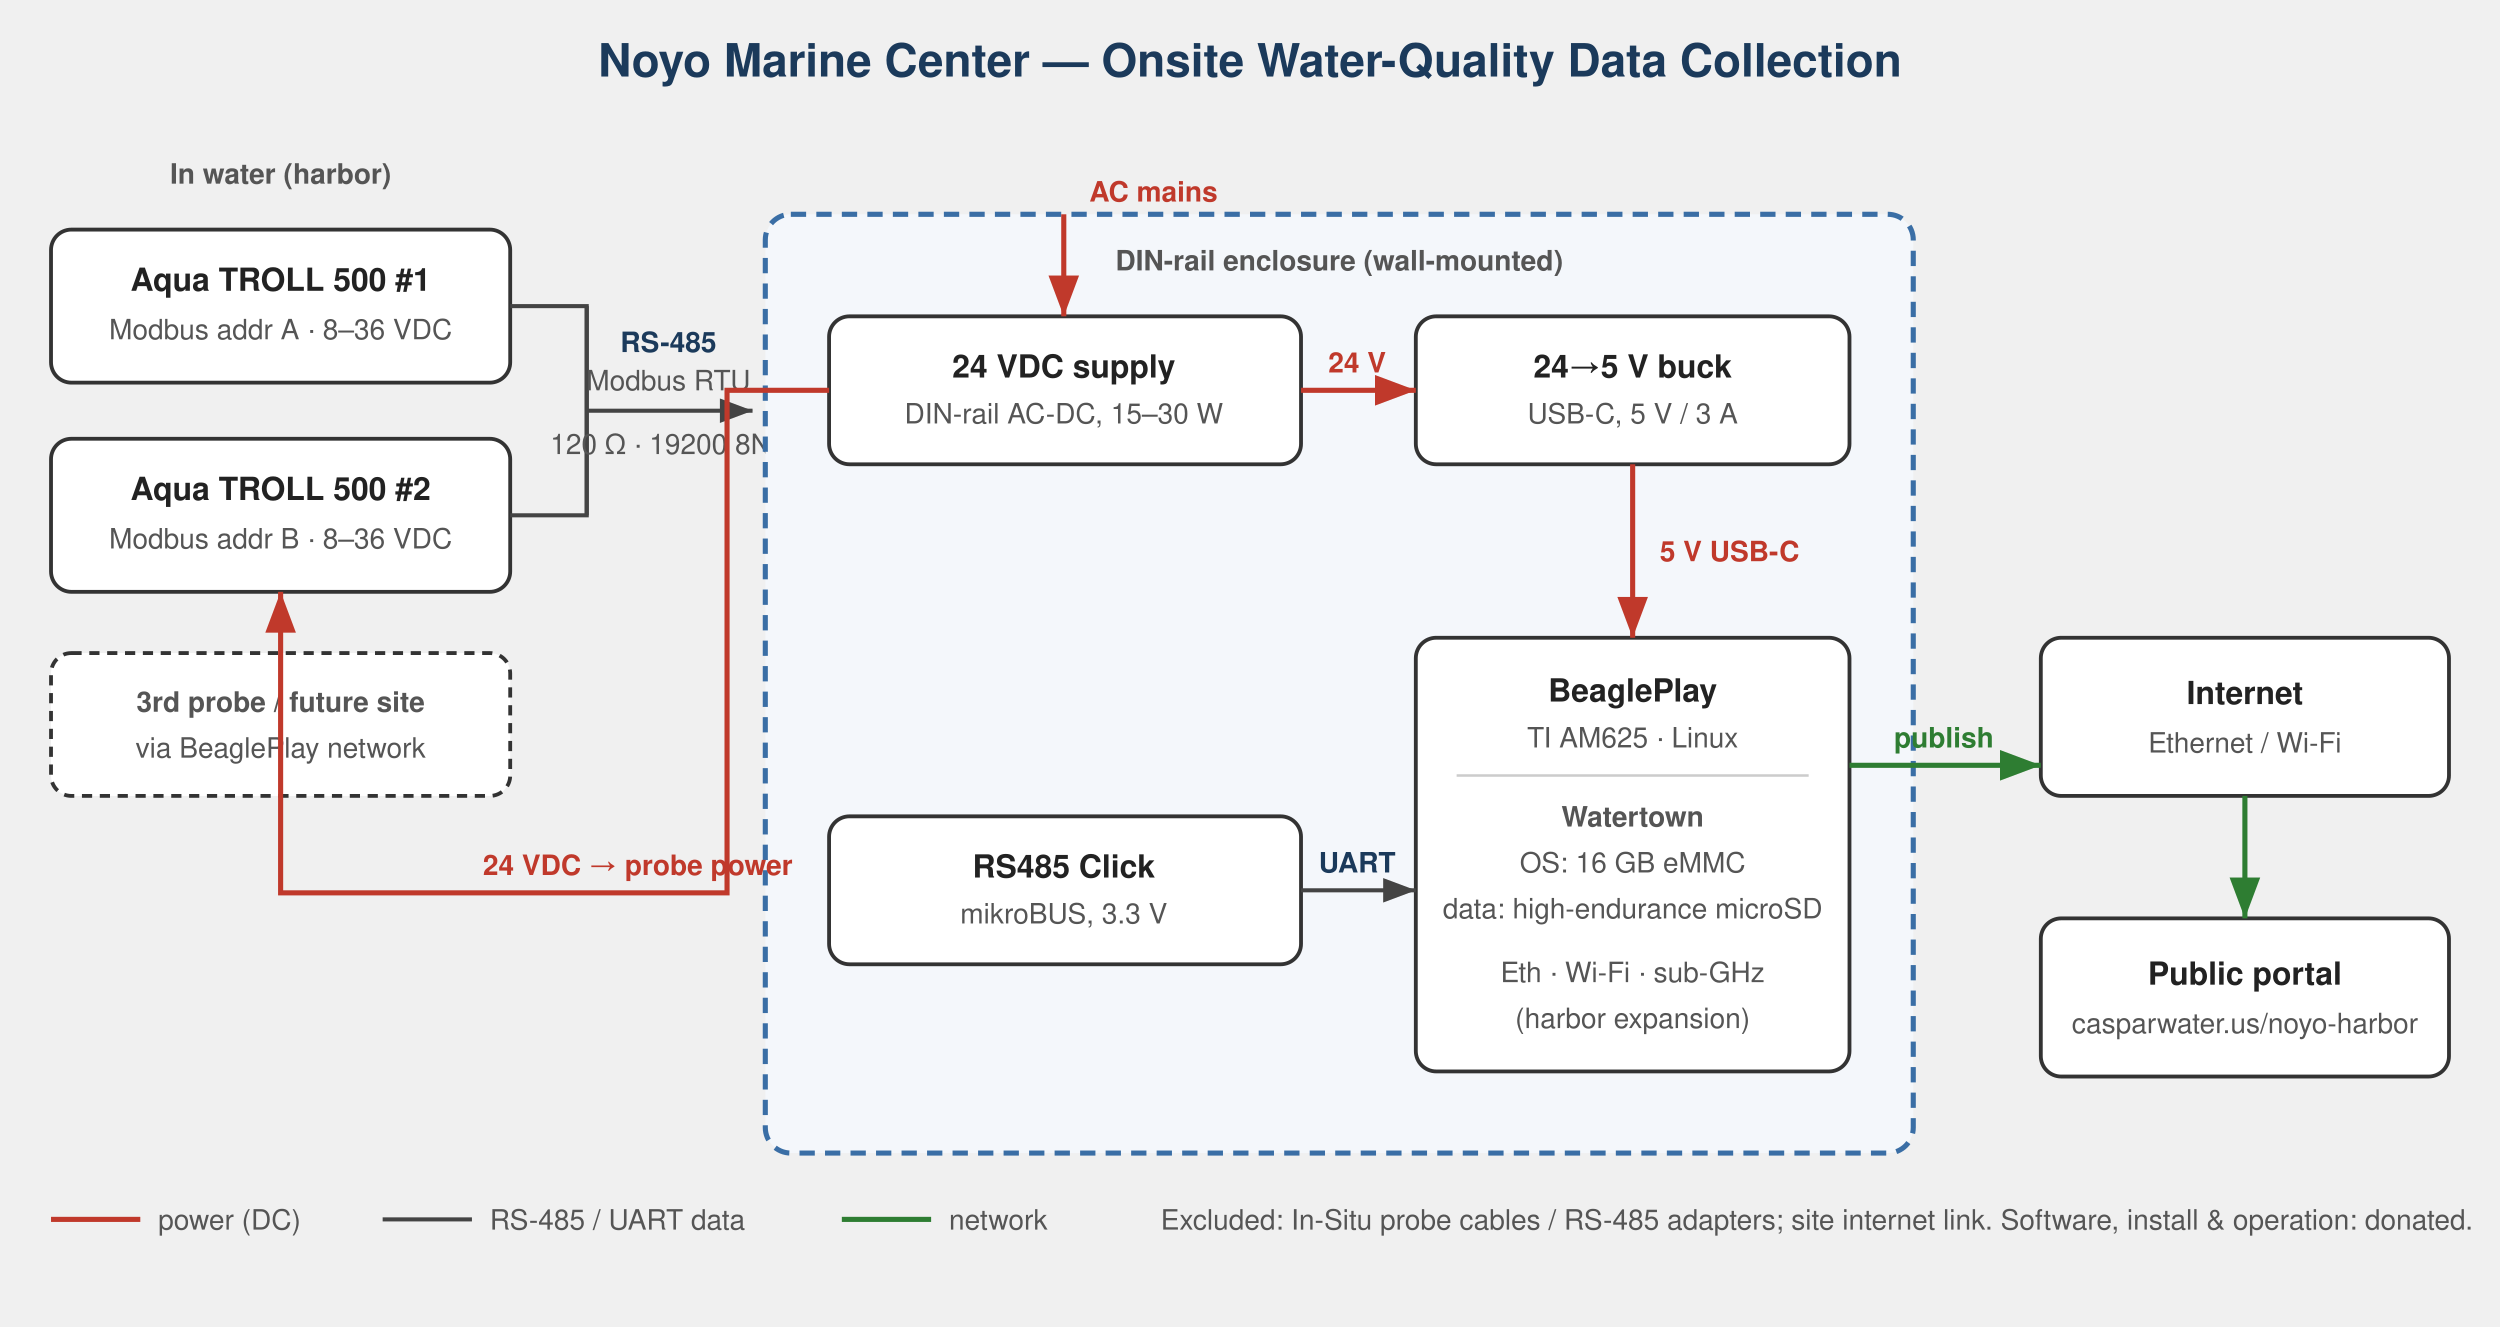
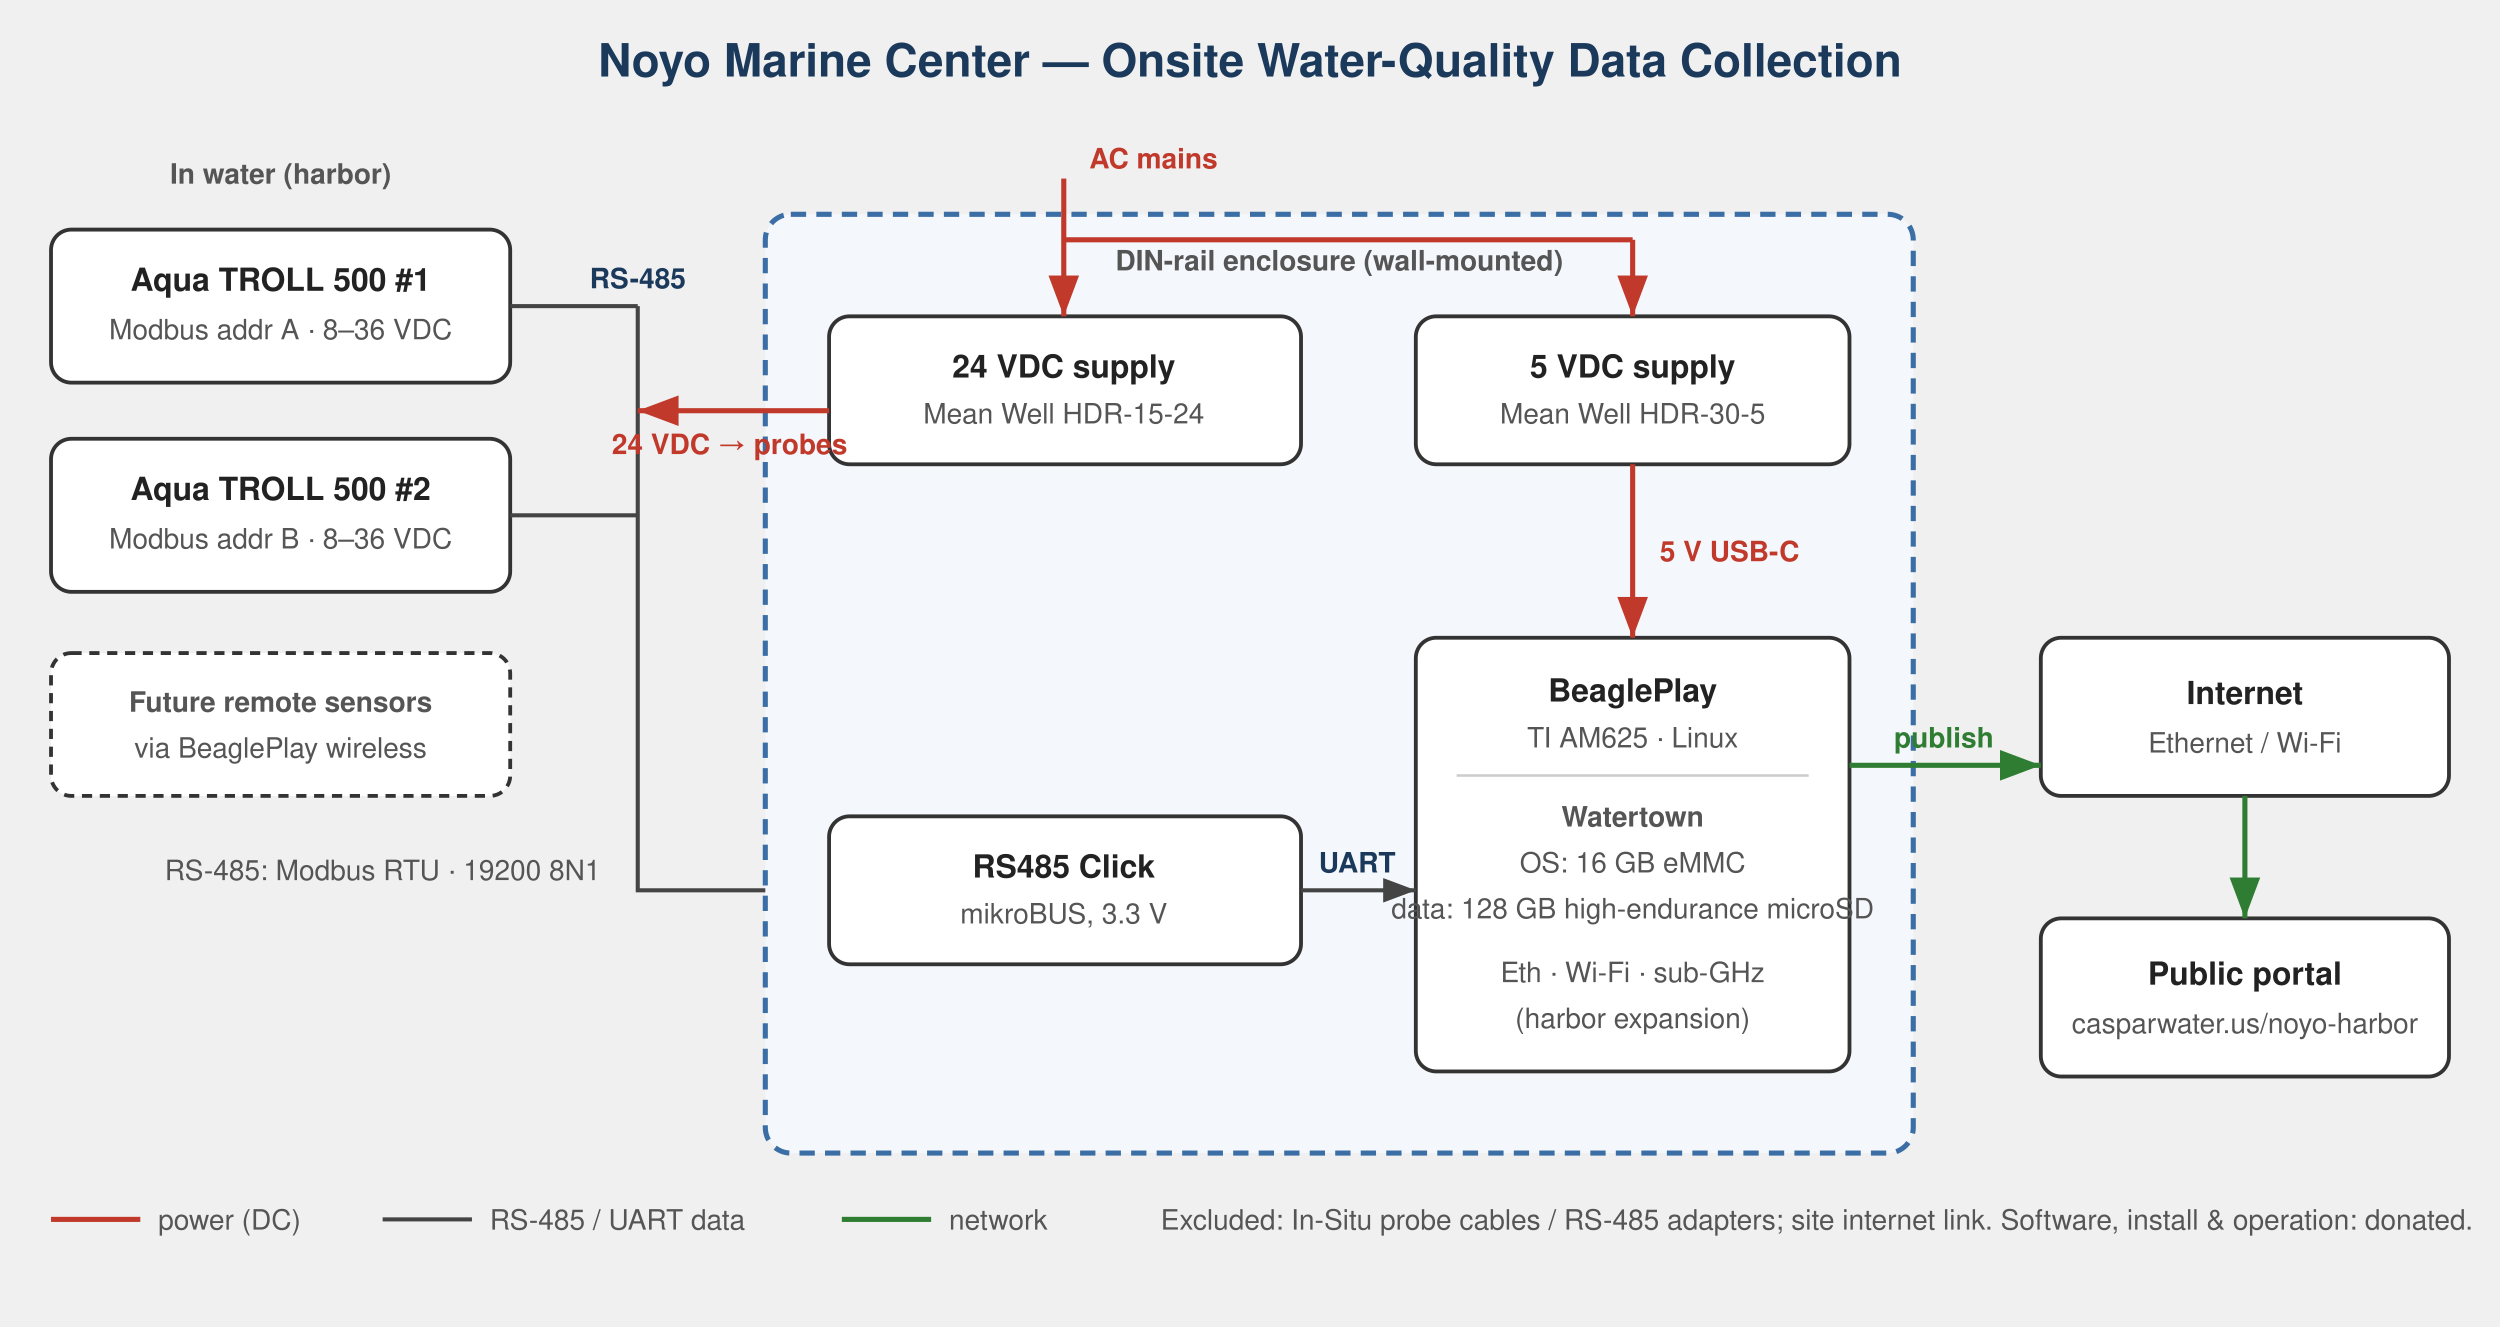
<svg xmlns="http://www.w3.org/2000/svg" width="980" height="520" viewBox="0 0 980 520" font-family="Helvetica, Arial, sans-serif">
  <defs>
    <marker id="arrow" markerWidth="10" markerHeight="10" refX="8" refY="3" orient="auto" markerUnits="strokeWidth">
      <path d="M0,0 L8,3 L0,6 z" fill="#444" />
    </marker>
    <marker id="arrowR" markerWidth="10" markerHeight="10" refX="8" refY="3" orient="auto" markerUnits="strokeWidth">
      <path d="M0,0 L8,3 L0,6 z" fill="#c0392b" />
    </marker>
    <marker id="arrowG" markerWidth="10" markerHeight="10" refX="8" refY="3" orient="auto" markerUnits="strokeWidth">
      <path d="M0,0 L8,3 L0,6 z" fill="#2e7d32" />
    </marker>
    <style>
      .box { fill:#ffffff; stroke:#333; stroke-width:1.5; }
      .panel { fill:#f4f7fb; stroke:#3a6ea5; stroke-width:2; stroke-dasharray:6 4; }
      .label { font-size:12.5px; fill:#222; }
      .sub { font-size:11px; fill:#555; }
      .wire { stroke:#444; stroke-width:1.6; fill:none; }
      .pwr { stroke:#c0392b; stroke-width:2; fill:none; }
      .pwrlbl { font-size:11px; fill:#c0392b; font-weight:bold; }
      .datlbl { font-size:11px; fill:#1b3a5b; font-weight:bold; }
      .net { stroke:#2e7d32; stroke-width:2; fill:none; }
      .netlbl { font-size:11px; fill:#2e7d32; font-weight:bold; }
    </style>
  </defs>
  <text x="490" y="30" text-anchor="middle" font-size="18" font-weight="bold" fill="#1b3a5b">
    Noyo Marine Center — Onsite Water-Quality Data Collection
  </text>
  <text x="110" y="72" text-anchor="middle" class="sub" font-weight="bold">In water (harbor)</text>
  <rect x="20" y="90" width="180" height="60" rx="8" class="box" />
  <text x="110" y="114" text-anchor="middle" class="label" font-weight="bold">Aqua TROLL 500 #1</text>
  <text x="110" y="133" text-anchor="middle" class="sub">Modbus addr A · 8–36 VDC</text>
  <rect x="20" y="172" width="180" height="60" rx="8" class="box" />
  <text x="110" y="196" text-anchor="middle" class="label" font-weight="bold">Aqua TROLL 500 #2</text>
  <text x="110" y="215" text-anchor="middle" class="sub">Modbus addr B · 8–36 VDC</text>
  <rect x="20" y="256" width="180" height="56" rx="8" class="box" stroke-dasharray="4 3" />
-   <text x="110" y="279" text-anchor="middle" class="sub" font-weight="bold">3rd probe / future site</text>
-   <text x="110" y="297" text-anchor="middle" class="sub">via BeaglePlay network</text>
-   <path class="wire" d="M200,120 H230 V202 H200" />
-   <line class="wire" x1="230" y1="120" x2="230" y2="202" />
-   <path class="wire" d="M230,161 H295" marker-end="url(#arrow)" />
-   <text x="262" y="138" text-anchor="middle" class="datlbl">RS-485</text>
-   <text x="262" y="153" text-anchor="middle" class="sub">Modbus RTU</text>
-   <text x="262" y="178" text-anchor="middle" class="sub">120 Ω · 19200 8N1</text>
+   <text x="110" y="279" text-anchor="middle" class="sub" font-weight="bold">Future remote sensors</text>
+   <text x="110" y="297" text-anchor="middle" class="sub">via BeaglePlay wireless</text>
+   <path class="wire" d="M200,120 H250" />
+   <path class="wire" d="M200,202 H250" />
+   <path class="wire" d="M250,120 V349 H325" marker-end="url(#arrow)" />
+   <text x="250" y="113" text-anchor="middle" class="datlbl">RS-485</text>
+   <text x="150" y="345" text-anchor="middle" class="sub">RS-485: Modbus RTU · 19200 8N1</text>
  <rect x="300" y="84" width="450" height="368" rx="10" class="panel" />
  <text x="525" y="106" text-anchor="middle" class="sub" font-weight="bold" fill="#3a6ea5">
    DIN-rail enclosure (wall-mounted)
  </text>
  <rect x="325" y="124" width="185" height="58" rx="8" class="box" />
  <text x="417" y="148" text-anchor="middle" class="label" font-weight="bold">24 VDC supply</text>
-   <text x="417" y="166" text-anchor="middle" class="sub">DIN-rail AC-DC, 15–30 W</text>
+   <text x="417" y="166" text-anchor="middle" class="sub">Mean Well HDR-15-24</text>
  <rect x="555" y="124" width="170" height="58" rx="8" class="box" />
-   <text x="640" y="148" text-anchor="middle" class="label" font-weight="bold">24→5 V buck</text>
-   <text x="640" y="166" text-anchor="middle" class="sub">USB-C, 5 V / 3 A</text>
+   <text x="640" y="148" text-anchor="middle" class="label" font-weight="bold">5 VDC supply</text>
+   <text x="640" y="166" text-anchor="middle" class="sub">Mean Well HDR-30-5</text>
  <rect x="325" y="320" width="185" height="58" rx="8" class="box" />
  <text x="417" y="344" text-anchor="middle" class="label" font-weight="bold">RS485 Click</text>
  <text x="417" y="362" text-anchor="middle" class="sub">mikroBUS, 3.3 V</text>
  <rect x="555" y="250" width="170" height="170" rx="8" class="box" />
  <text x="640" y="275" text-anchor="middle" class="label" font-weight="bold">BeaglePlay</text>
  <text x="640" y="293" text-anchor="middle" class="sub">TI AM625 · Linux</text>
  <line x1="571" y1="304" x2="709" y2="304" stroke="#ccc" />
  <text x="640" y="324" text-anchor="middle" class="sub" font-weight="bold">Watertown</text>
  <text x="640" y="342" text-anchor="middle" class="sub">OS: 16 GB eMMC</text>
-   <text x="640" y="360" text-anchor="middle" class="sub">data: high-endurance microSD</text>
+   <text x="640" y="360" text-anchor="middle" class="sub">data: 128 GB high-endurance microSD</text>
  <text x="640" y="385" text-anchor="middle" class="sub">Eth · Wi-Fi · sub-GHz</text>
  <text x="640" y="403" text-anchor="middle" class="sub">(harbor expansion)</text>
-   <path class="pwr" d="M417,84 V124" marker-end="url(#arrowR)" />
-   <text x="427" y="79" class="pwrlbl">AC mains</text>
-   <path class="pwr" d="M325,153 H285 V350 H110 V232" marker-end="url(#arrowR)" />
-   <text x="250" y="343" text-anchor="middle" class="pwrlbl">24 VDC → probe power</text>
-   <path class="pwr" d="M510,153 H555" marker-end="url(#arrowR)" />
-   <text x="532" y="146" text-anchor="middle" class="pwrlbl">24 V</text>
+   <path class="pwr" d="M417,70 V124" marker-end="url(#arrowR)" />
+   <line class="pwr" x1="417" y1="94" x2="640" y2="94" />
+   <path class="pwr" d="M640,94 V124" marker-end="url(#arrowR)" />
+   <text x="427" y="66" class="pwrlbl">AC mains</text>
+   <path class="pwr" d="M325,161 H250" marker-end="url(#arrowR)" />
+   <text x="286" y="178" text-anchor="middle" class="pwrlbl">24 VDC → probes</text>
  <path class="pwr" d="M640,182 V250" marker-end="url(#arrowR)" />
  <text x="678" y="220" text-anchor="middle" class="pwrlbl">5 V USB-C</text>
  <path class="wire" d="M510,349 H555" marker-end="url(#arrow)" />
  <text x="532" y="342" text-anchor="middle" class="datlbl">UART</text>
  <rect x="800" y="250" width="160" height="62" rx="8" class="box" />
  <text x="880" y="276" text-anchor="middle" class="label" font-weight="bold">Internet</text>
  <text x="880" y="295" text-anchor="middle" class="sub">Ethernet / Wi-Fi</text>
  <path class="net" d="M725,300 H800" marker-end="url(#arrowG)" />
  <text x="762" y="293" text-anchor="middle" class="netlbl">publish</text>
  <rect x="800" y="360" width="160" height="62" rx="8" class="box" />
  <text x="880" y="386" text-anchor="middle" class="label" font-weight="bold">Public portal</text>
  <text x="880" y="405" text-anchor="middle" class="sub">casparwater.us/noyo-harbor</text>
  <path class="net" d="M880,312 V360" marker-end="url(#arrowG)" />
  <line class="pwr" x1="20" y1="478" x2="55" y2="478" />
  <text x="62" y="482" class="sub">power (DC)</text>
  <line class="wire" x1="150" y1="478" x2="185" y2="478" />
  <text x="192" y="482" class="sub">RS-485 / UART data</text>
  <line class="net" x1="330" y1="478" x2="365" y2="478" />
  <text x="372" y="482" class="sub">network</text>
  <text x="455" y="482" class="sub">Excluded: In-Situ probe cables / RS-485 adapters; site internet link.  Software, install &amp; operation: donated.</text>
</svg>
